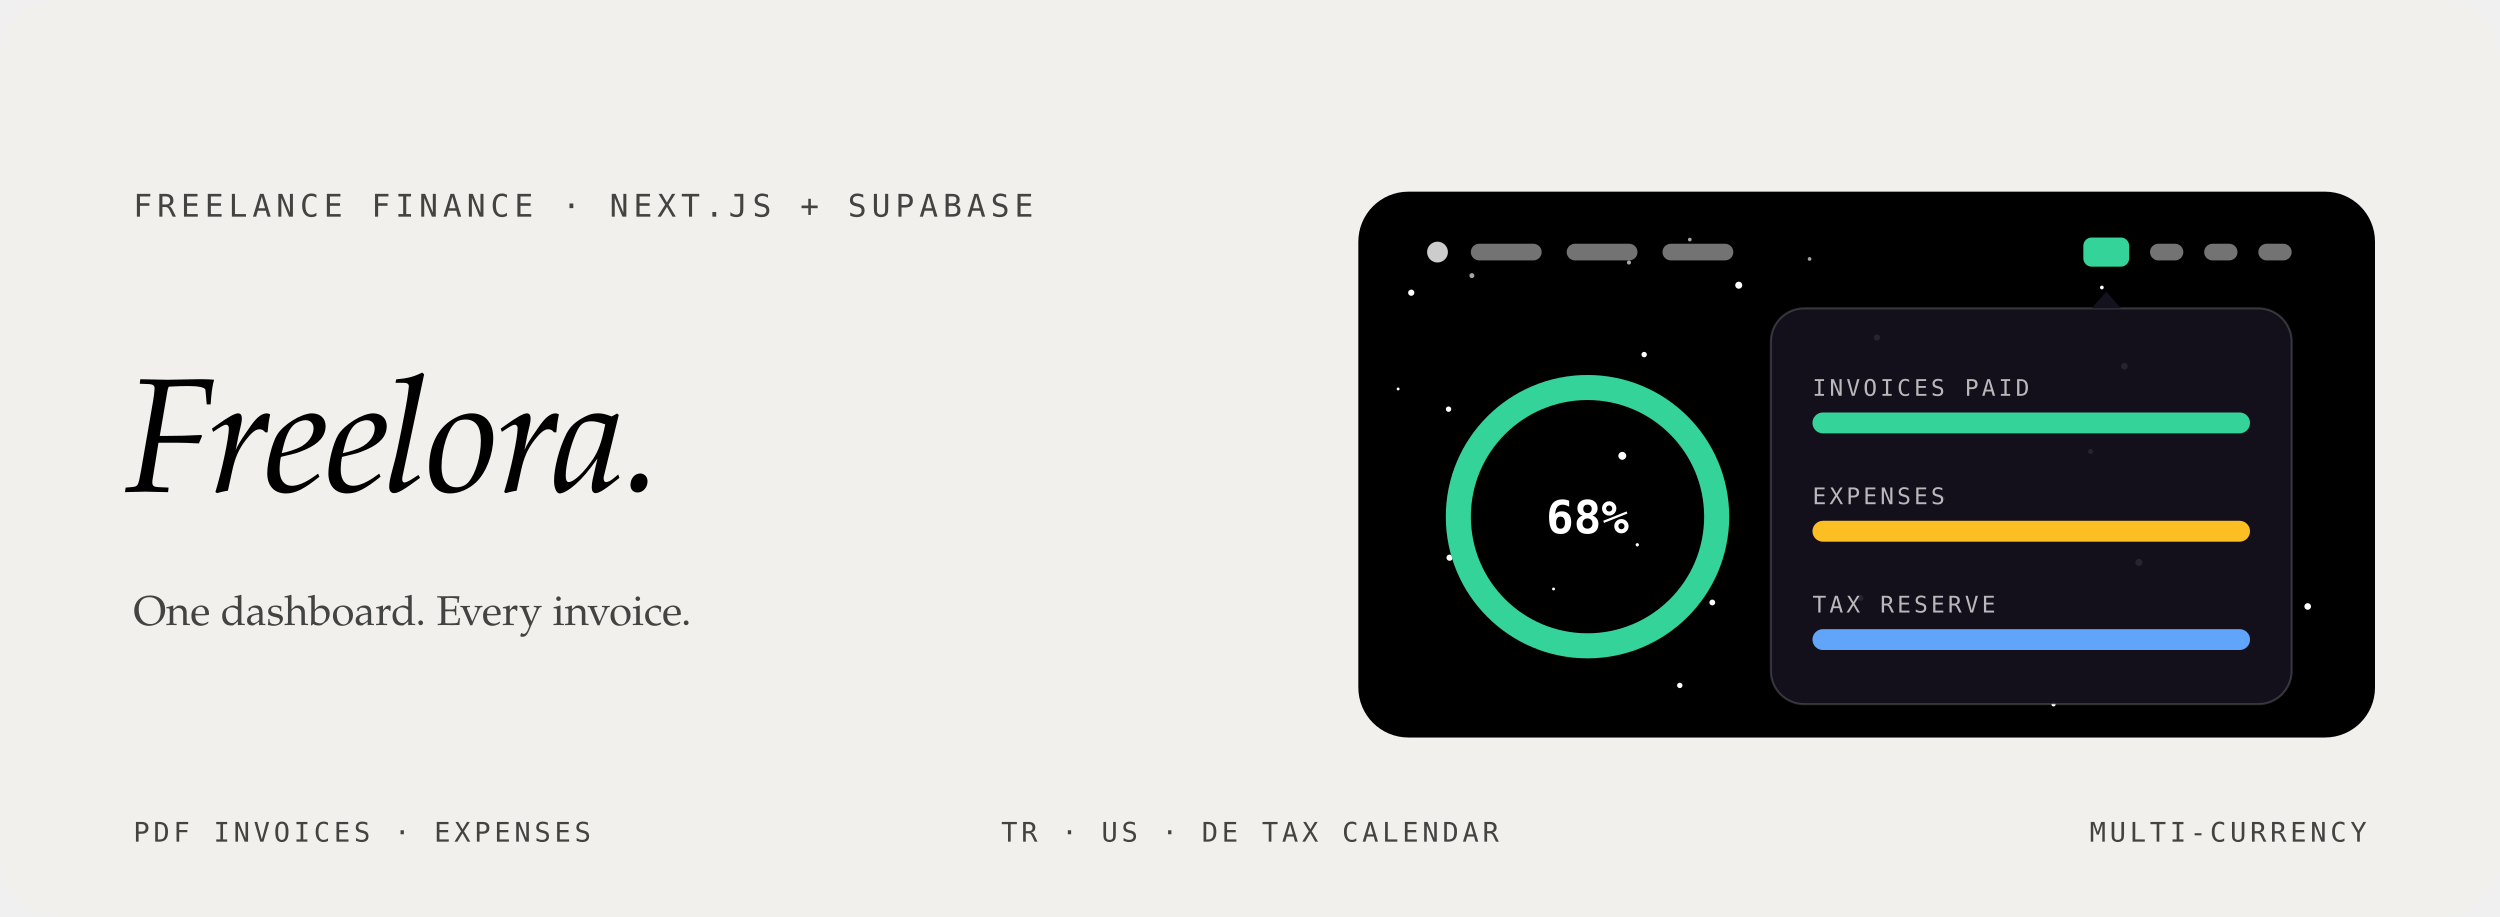
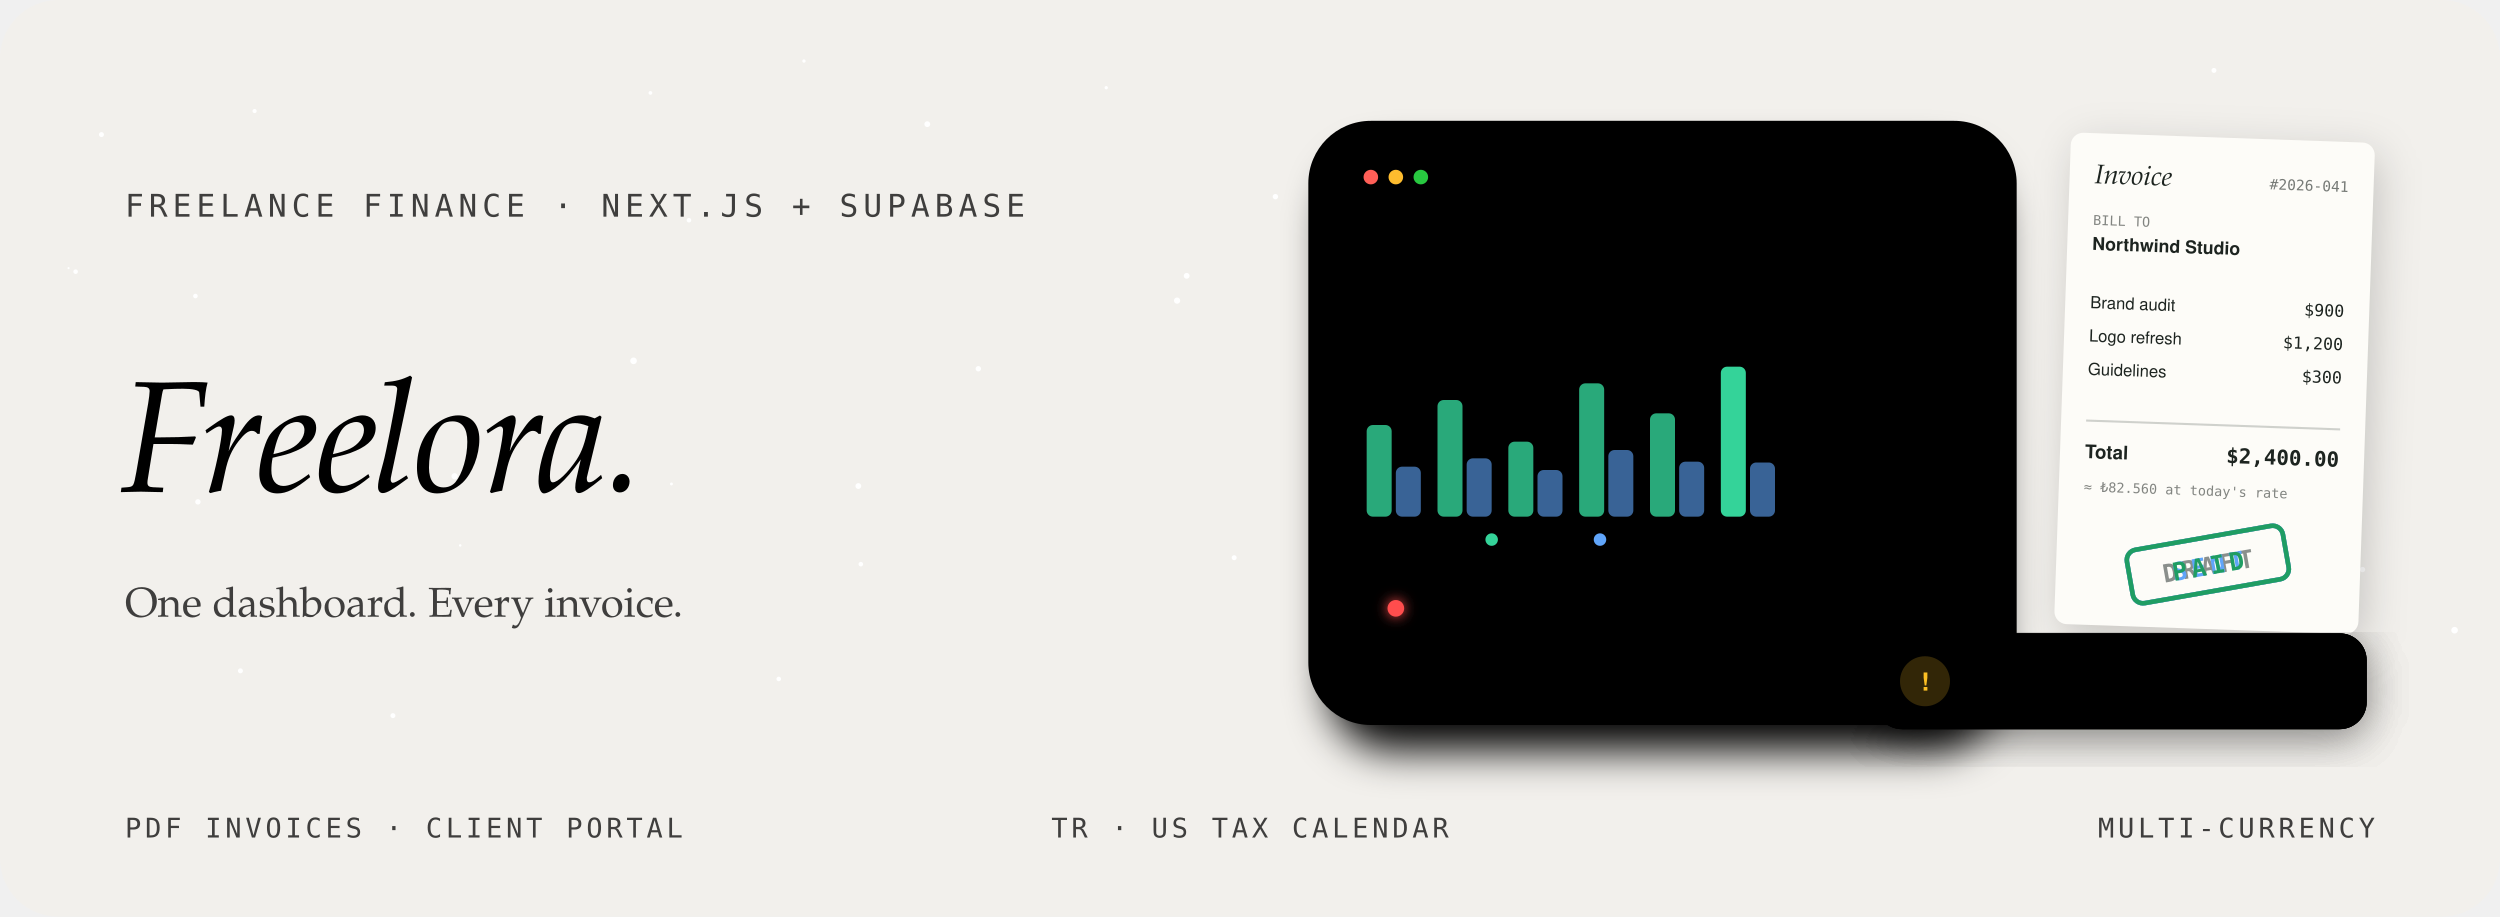
<svg xmlns="http://www.w3.org/2000/svg" viewBox="0 0 1200 440" width="1200" height="440" role="img" aria-label="Freelora — finance management for freelancers">
  <style>
.bg{animation:bg 12s linear infinite}
@keyframes bg{0%,8%{fill:#f2f0ec}28%{fill:#2d3a35}48%,80%{fill:#080b0a}90%,100%{fill:#f2f0ec}}
.ink{animation:ink 12s linear infinite}
- @keyframes ink{0%,8%{fill:#1d2420}28%{fill:#f2f7f4}48%,80%{fill:#eaf1ed}90%,100%{fill:#1d2420}}
+ @keyframes ink{0%,17.5%{fill:#1d2420}18.5%,28%{fill:#f2f7f4}48%,84.5%{fill:#eaf1ed}85.5%,100%{fill:#1d2420}}
.rule{animation:rule 12s linear infinite}
- @keyframes rule{0%,8%{stroke:#1d242033}28%{stroke:#f2f7f433}48%,80%{stroke:#eaf1ed33}90%,100%{stroke:#1d242033}}
- .panel{animation:panel 12s linear infinite}
- @keyframes panel{0%,8%{fill:#1d242012}28%{fill:#f2f7f412}48%,80%{fill:#eaf1ed12}90%,100%{fill:#1d242012}}
- .muted{opacity:.72}
+ @keyframes rule{0%,17.5%{stroke:#1d242033}18.5%,28%{stroke:#f2f7f433}48%,84.5%{stroke:#eaf1ed33}85.5%,100%{stroke:#1d242033}}
+ .muted{opacity:.74}
.stars{animation:stars 12s linear infinite}
- @keyframes stars{0%,8%{opacity:0}28%{opacity:.25}48%,80%{opacity:.9}90%,100%{opacity:0}}
+ @keyframes stars{0%,8%{opacity:0}28%{opacity:.2}48%,80%{opacity:.85}90%,100%{opacity:0}}
@keyframes tw{0%,100%{opacity:1}50%{opacity:.25}}
- .lit{filter:drop-shadow(0 0 4px currentColor)}
- .pulse{animation:pulse 2.8s ease-in-out infinite;transform-box:fill-box;transform-origin:center}
- @keyframes pulse{0%,100%{transform:scale(1)}50%{transform:scale(1.18)}}
- @keyframes spin{0%{transform:scaleX(1)}50%{transform:scaleX(0)}100%{transform:scaleX(-1)}}
- @keyframes ping{0%{transform:scale(.6);opacity:1}100%{transform:scale(3.2);opacity:0}}
- @keyframes dash{to{stroke-dashoffset:-20}}
- @keyframes grow{0%{transform:scaleY(.08)}35%,80%{transform:scaleY(1)}100%{transform:scaleY(.08)}}
- @keyframes draw{0%{stroke-dashoffset:700}45%,80%{stroke-dashoffset:0}100%{stroke-dashoffset:-700}}
- @keyframes blink{50%{opacity:0}}
- @keyframes feed{0%{transform:translateY(150px);opacity:0}15%{opacity:1}85%{opacity:1}100%{transform:translateY(-30px);opacity:0}}
- @keyframes float{0%,100%{transform:translateY(0)}50%{transform:translateY(-10px)}}
- @keyframes slide{to{transform:translateX(100px)}}
- @keyframes eq{from{transform:scaleY(.15)}to{transform:scaleY(1)}}
- @keyframes drop{0%,6%{transform:scaleY(0);opacity:0}16%,88%{transform:scaleY(1);opacity:1}96%,100%{transform:scaleY(0);opacity:0}}
- @keyframes gauge{0%,10%{stroke-dashoffset:390}40%,85%{stroke-dashoffset:110}100%{stroke-dashoffset:390}}
- @keyframes lift{0%,100%{transform:translateY(0)}50%{transform:translateY(-6px)}}
- @keyframes sweep{0%{transform:skewX(-18deg) translateX(0)}60%,100%{transform:skewX(-18deg) translateX(788px)}}
- @keyframes fill0{0%,10%{transform:scaleX(.05)}40%,85%{transform:scaleX(0.72)}100%{transform:scaleX(.05)}}@keyframes fill1{0%,10%{transform:scaleX(.05)}40%,85%{transform:scaleX(0.45)}100%{transform:scaleX(.05)}}@keyframes fill2{0%,10%{transform:scaleX(.05)}40%,85%{transform:scaleX(0.9)}100%{transform:scaleX(.05)}}
+ .bezel{animation:bezel 12s linear infinite}
+ @keyframes bezel{0%,8%{fill:#fffaf6}28%{fill:#5a2c45}48%,80%{fill:#20121b}90%,100%{fill:#fffaf6}}
+ .scr{animation:scr 12s linear infinite}
+ @keyframes scr{0%,8%{fill:#fff3ee}28%{fill:#3a1b2c}48%,80%{fill:#140a12}90%,100%{fill:#fff3ee}}
+ .rowbg{animation:rowbg 12s linear infinite}
+ @keyframes rowbg{0%,8%{fill:#2a142010}28%{fill:#fff0f512}48%,80%{fill:#ffffff0c}90%,100%{fill:#2a142010}}
+ .pill{animation:pill 12s linear infinite}
+ @keyframes pill{0%,8%{fill:#2a14200d}28%{fill:#fff0f51a}48%,80%{fill:#ffffff12}90%,100%{fill:#2a14200d}}
+ .toast{animation:toast 12s linear infinite}
+ @keyframes toast{0%,8%{fill:#ffffff}28%{fill:#4a2238}48%,80%{fill:#26121e}90%,100%{fill:#ffffff}}
+ .edge{animation:edge 12s linear infinite}
+ @keyframes edge{0%,8%{stroke:#2a142024}28%{stroke:#fff0f526}48%,80%{stroke:#ffffff1f}90%,100%{stroke:#2a142024}}
+ .shade{animation:shade 12s linear infinite}
+ @keyframes shade{0%,8%{fill-opacity:.10}28%{fill-opacity:.22}48%,80%{fill-opacity:.45}90%,100%{fill-opacity:.10}}
+ .lit{filter:drop-shadow(0 0 3px currentColor)}
+ .caret{animation:blink 1s steps(1) infinite}@keyframes blink{50%{opacity:0}}
+ .ping{animation:ping 1.6s ease-out infinite;transform-box:fill-box;transform-origin:center}@keyframes ping{0%{transform:scale(.5);opacity:.9}100%{transform:scale(2.6);opacity:0}}
+ .spin{animation:spin 8s linear infinite;transform-box:fill-box;transform-origin:center}@keyframes spin{to{transform:rotate(360deg)}}
+ .bob{animation:bob 4s ease-in-out infinite}@keyframes bob{0%,100%{transform:translateY(0)}50%{transform:translateY(-5px)}}
+ @keyframes n0{0%{opacity:0}0%{opacity:0}2.1%{opacity:1}56.7%{opacity:1}58.8%{opacity:0}100%{opacity:0}}
+ @keyframes n1{0%{opacity:0}56.7%{opacity:0}58.8%{opacity:1}98.3%{opacity:1}100.4%{opacity:0}100%{opacity:0}}
+ .nov{animation:nov 12s ease-out infinite;transform-box:fill-box;transform-origin:bottom}
+ @keyframes nov{0%{transform:scaleY(.55)}56.7%{transform:scaleY(.55)}63.3%{transform:scaleY(1)}96.7%{transform:scaleY(1)}100%{transform:scaleY(.55)}}
+ .sp0{animation:sp0 12s cubic-bezier(.3,1.3,.5,1) infinite;transform-box:fill-box;transform-origin:center}
+ @keyframes sp0{0%{opacity:0;transform:scale(.85)}0%{opacity:0;transform:scale(.85)}2.9%{opacity:1;transform:none}25%{opacity:1;transform:none}27.9%{opacity:0;transform:scale(.85)}100%{opacity:0;transform:scale(.85)}}
+ .sp1{animation:sp1 12s cubic-bezier(.3,1.3,.5,1) infinite;transform-box:fill-box;transform-origin:center}
+ @keyframes sp1{0%{opacity:0;transform:scale(.85)}25%{opacity:0;transform:scale(.85)}27.9%{opacity:1;transform:none}55%{opacity:1;transform:none}57.9%{opacity:0;transform:scale(.85)}100%{opacity:0;transform:scale(.85)}}
+ .sp2{animation:sp2 12s cubic-bezier(.3,1.3,.5,1) infinite;transform-box:fill-box;transform-origin:center}
+ @keyframes sp2{0%{opacity:0;transform:scale(.85)}55%{opacity:0;transform:scale(.85)}57.9%{opacity:1;transform:none}96.7%{opacity:1;transform:none}99.6%{opacity:0;transform:scale(.85)}100%{opacity:0;transform:scale(.85)}}
+ .sent{animation:sent 12s cubic-bezier(.3,1.3,.5,1) infinite}
+ @keyframes sent{0%{opacity:0;transform:translateY(-14px)}26.7%{opacity:0;transform:translateY(-14px)}29.6%{opacity:1;transform:none}51.7%{opacity:1;transform:none}54.6%{opacity:0;transform:translateY(-14px)}100%{opacity:0;transform:translateY(-14px)}}
+ .paid{animation:paid 12s cubic-bezier(.3,1.3,.5,1) infinite}
+ @keyframes paid{0%{opacity:0;transform:translateY(-14px)}56.7%{opacity:0;transform:translateY(-14px)}59.6%{opacity:1;transform:none}75%{opacity:1;transform:none}77.9%{opacity:0;transform:translateY(-14px)}100%{opacity:0;transform:translateY(-14px)}}
+ .tax{animation:tax 12s cubic-bezier(.3,1.3,.5,1) infinite}
+ @keyframes tax{0%{opacity:0;transform:translateY(-14px)}76.7%{opacity:0;transform:translateY(-14px)}79.6%{opacity:1;transform:none}95%{opacity:1;transform:none}97.9%{opacity:0;transform:translateY(-14px)}100%{opacity:0;transform:translateY(-14px)}}
@media (prefers-reduced-motion:reduce){*{animation:none!important}}
</style>
  <rect class="bg" width="1200" height="440" rx="28" fill="#f2f0ec" />
-   <g font-family="ui-monospace,SFMono-Regular,Menlo,Consolas,monospace" font-size="15" letter-spacing="2.4">
-     <text class="ink muted" x="64" y="104">FREELANCE FINANCE · NEXT.JS + SUPABASE</text>
-   </g>
-   <text class="ink" x="60" y="236" font-family="'Iowan Old Style','Palatino Linotype',Palatino,Georgia,serif" font-style="italic" font-size="78" letter-spacing="-1">Freelora.</text>
-   <text class="ink muted" x="64" y="300" font-family="'Iowan Old Style','Palatino Linotype',Palatino,Georgia,serif" font-size="20">One dashboard. Every invoice.</text>
-   <line class="rule" x1="64" y1="372" x2="1136" y2="372" />
+   <g class="stars">
+     <circle cx="122.2" cy="53.3" r="1" fill="#fff" style="animation:tw 1.7s ease-in-out 0.4s infinite" />
+     <circle cx="312.2" cy="44.6" r="0.9" fill="#fff" style="animation:tw 3.7s ease-in-out 1.2s infinite" />
+     <circle cx="912.1" cy="113.5" r="1.4" fill="#fff" style="animation:tw 2.3s ease-in-out 1.4s infinite" />
+     <circle cx="531" cy="42.1" r="0.8" fill="#fff" style="animation:tw 3.2s ease-in-out 1.5s infinite" />
+     <circle cx="220.9" cy="261.8" r="0.6" fill="#fff" style="animation:tw 2.7s ease-in-out 0.3s infinite" />
+     <circle cx="692.1" cy="201.4" r="0.8" fill="#fff" style="animation:tw 3.8s ease-in-out 1.2s infinite" />
+     <circle cx="413.2" cy="270.8" r="1.1" fill="#fff" style="animation:tw 3.5s ease-in-out 1.9s infinite" />
+     <circle cx="871.1" cy="170.2" r="1" fill="#fff" style="animation:tw 1.7s ease-in-out 1.5s infinite" />
+     <circle cx="304.1" cy="173.2" r="1.6" fill="#fff" style="animation:tw 1.8s ease-in-out 2s infinite" />
+     <circle cx="48.7" cy="64.6" r="1.2" fill="#fff" style="animation:tw 3.1s ease-in-out 0.9s infinite" />
+     <circle cx="445.1" cy="59.6" r="1.4" fill="#fff" style="animation:tw 3.8s ease-in-out 1.3s infinite" />
+     <circle cx="592.4" cy="267.7" r="1.2" fill="#fff" style="animation:tw 2.8s ease-in-out 1.1s infinite" />
+     <circle cx="385.9" cy="29.3" r="0.8" fill="#fff" style="animation:tw 1.8s ease-in-out 0.3s infinite" />
+     <circle cx="1134" cy="273.4" r="1.3" fill="#fff" style="animation:tw 2.6s ease-in-out 1.1s infinite" />
+     <circle cx="826.2" cy="338.6" r="0.9" fill="#fff" style="animation:tw 2.5s ease-in-out 1.4s infinite" />
+     <circle cx="330.7" cy="105.7" r="1.1" fill="#fff" style="animation:tw 3.8s ease-in-out 1.7s infinite" />
+     <circle cx="373.8" cy="325.9" r="1.1" fill="#fff" style="animation:tw 2.9s ease-in-out 1.6s infinite" />
+     <circle cx="884.6" cy="61.2" r="0.8" fill="#fff" style="animation:tw 3.7s ease-in-out 1.9s infinite" />
+     <circle cx="93.8" cy="142.1" r="1.1" fill="#fff" style="animation:tw 3.4s ease-in-out 1s infinite" />
+     <circle cx="322.3" cy="232.3" r="0.7" fill="#fff" style="animation:tw 2s ease-in-out 0.3s infinite" />
+     <circle cx="929.6" cy="244.1" r="1.4" fill="#fff" style="animation:tw 2.8s ease-in-out 2s infinite" />
+     <circle cx="1040.6" cy="298.4" r="0.5" fill="#fff" style="animation:tw 2.4s ease-in-out 0.9s infinite" />
+     <circle cx="95" cy="240.9" r="1.3" fill="#fff" style="animation:tw 2.7s ease-in-out 1.1s infinite" />
+     <circle cx="612.2" cy="94.4" r="1.3" fill="#fff" style="animation:tw 2.5s ease-in-out 1.7s infinite" />
+     <circle cx="412" cy="233.3" r="1.4" fill="#fff" style="animation:tw 3.7s ease-in-out 1.8s infinite" />
+     <circle cx="32.9" cy="128.7" r="0.5" fill="#fff" style="animation:tw 3.9s ease-in-out 1.9s infinite" />
+     <circle cx="469.6" cy="177" r="1.3" fill="#fff" style="animation:tw 1.9s ease-in-out 1.6s infinite" />
+     <circle cx="811.7" cy="263.1" r="0.6" fill="#fff" style="animation:tw 2.1s ease-in-out 1.5s infinite" />
+     <circle cx="824" cy="112.1" r="1.1" fill="#fff" style="animation:tw 2.5s ease-in-out 0.9s infinite" />
+     <circle cx="1030.8" cy="71.8" r="0.8" fill="#fff" style="animation:tw 3.2s ease-in-out 1s infinite" />
+     <circle cx="732.7" cy="138.9" r="1.3" fill="#fff" style="animation:tw 2.4s ease-in-out 0.4s infinite" />
+     <circle cx="218.2" cy="228.6" r="1.5" fill="#fff" style="animation:tw 4s ease-in-out 1s infinite" />
+     <circle cx="1178.2" cy="302.5" r="1.6" fill="#fff" style="animation:tw 2s ease-in-out 1.3s infinite" />
+     <circle cx="569.6" cy="132.4" r="1.4" fill="#fff" style="animation:tw 3.1s ease-in-out 1.5s infinite" />
+     <circle cx="115.4" cy="322" r="1.2" fill="#fff" style="animation:tw 2.1s ease-in-out 0.5s infinite" />
+     <circle cx="565" cy="144.3" r="1.5" fill="#fff" style="animation:tw 2.2s ease-in-out 1.5s infinite" />
+     <circle cx="1062.7" cy="33.8" r="1.2" fill="#fff" style="animation:tw 3.5s ease-in-out 0.2s infinite" />
+     <circle cx="188.6" cy="343.5" r="1.2" fill="#fff" style="animation:tw 3.3s ease-in-out 0.7s infinite" />
+     <circle cx="692.6" cy="67.3" r="1.5" fill="#fff" style="animation:tw 2.9s ease-in-out 1.4s infinite" />
+     <circle cx="36.3" cy="130.4" r="1.1" fill="#fff" style="animation:tw 3.2s ease-in-out 1.9s infinite" />
+   </g>
+   <text class="ink muted" x="60" y="104" font-family="ui-monospace,SFMono-Regular,Menlo,Consolas,monospace" font-size="15" letter-spacing="2.4">FREELANCE FINANCE · NEXT.JS + SUPABASE</text>
+   <text class="ink" x="58" y="236" font-family="'Iowan Old Style','Palatino Linotype',Palatino,Georgia,serif" font-style="italic" font-size="76" letter-spacing="-1">Freelora.</text>
+   <text class="ink muted" x="60" y="296" font-family="'Iowan Old Style','Palatino Linotype',Palatino,Georgia,serif" font-size="20">One dashboard. Every invoice.</text>
+   <line class="rule" x1="60" y1="370" x2="1140" y2="370" />
  <g font-family="ui-monospace,SFMono-Regular,Menlo,Consolas,monospace" font-size="13" letter-spacing="1.8">
-     <text class="ink muted" x="64" y="404">PDF INVOICES · EXPENSES</text>
-     <text class="ink muted" x="600" y="404" text-anchor="middle">TR · US · DE TAX CALENDAR</text>
-     <text class="ink muted" x="1136" y="404" text-anchor="end">MULTI-CURRENCY</text>
-   </g>
-   <rect class="panel rule" x="652" y="92" width="488" height="262" rx="24" />
-   <g class="stars">
-     <circle cx="706.5" cy="132.3" r="1.2" fill="#fff" style="animation:tw 1.7s ease-in-out 0.4s infinite" />
-     <circle cx="781.9" cy="126" r="1" fill="#fff" style="animation:tw 3.7s ease-in-out 1.2s infinite" />
-     <circle cx="1019.7" cy="175.8" r="1.6" fill="#fff" style="animation:tw 2.3s ease-in-out 1.4s infinite" />
-     <circle cx="868.6" cy="124.3" r="0.9" fill="#fff" style="animation:tw 3.2s ease-in-out 1.5s infinite" />
-     <circle cx="745.7" cy="282.7" r="0.7" fill="#fff" style="animation:tw 2.7s ease-in-out 0.3s infinite" />
-     <circle cx="932.5" cy="239.2" r="1" fill="#fff" style="animation:tw 3.8s ease-in-out 1.2s infinite" />
-     <circle cx="821.9" cy="289.2" r="1.4" fill="#fff" style="animation:tw 3.5s ease-in-out 1.9s infinite" />
-     <circle cx="1003.5" cy="216.7" r="1.2" fill="#fff" style="animation:tw 1.7s ease-in-out 1.5s infinite" />
-     <circle cx="778.7" cy="218.8" r="1.9" fill="#fff" style="animation:tw 1.8s ease-in-out 2s infinite" />
-     <circle cx="677.4" cy="140.5" r="1.5" fill="#fff" style="animation:tw 3.1s ease-in-out 0.9s infinite" />
-     <circle cx="834.6" cy="136.9" r="1.7" fill="#fff" style="animation:tw 3.8s ease-in-out 1.3s infinite" />
-     <circle cx="893" cy="287" r="1.4" fill="#fff" style="animation:tw 2.8s ease-in-out 1.1s infinite" />
-     <circle cx="811.1" cy="115" r="0.9" fill="#fff" style="animation:tw 1.8s ease-in-out 0.3s infinite" />
-     <circle cx="1107.7" cy="291.1" r="1.6" fill="#fff" style="animation:tw 2.6s ease-in-out 1.1s infinite" />
-     <circle cx="985.7" cy="338.1" r="1" fill="#fff" style="animation:tw 2.5s ease-in-out 1.4s infinite" />
-     <circle cx="789.2" cy="170.2" r="1.3" fill="#fff" style="animation:tw 3.8s ease-in-out 1.7s infinite" />
-     <circle cx="806.3" cy="329" r="1.3" fill="#fff" style="animation:tw 2.9s ease-in-out 1.6s infinite" />
-     <circle cx="1008.9" cy="138" r="0.9" fill="#fff" style="animation:tw 3.7s ease-in-out 1.9s infinite" />
-     <circle cx="695.3" cy="196.4" r="1.3" fill="#fff" style="animation:tw 3.4s ease-in-out 1s infinite" />
-     <circle cx="785.9" cy="261.5" r="0.8" fill="#fff" style="animation:tw 2s ease-in-out 0.3s infinite" />
-     <circle cx="1026.7" cy="270" r="1.7" fill="#fff" style="animation:tw 2.8s ease-in-out 2s infinite" />
-     <circle cx="1070.7" cy="309.1" r="0.6" fill="#fff" style="animation:tw 2.4s ease-in-out 0.9s infinite" />
-     <circle cx="695.8" cy="267.7" r="1.5" fill="#fff" style="animation:tw 2.7s ease-in-out 1.1s infinite" />
-     <circle cx="900.9" cy="162" r="1.5" fill="#fff" style="animation:tw 2.5s ease-in-out 1.7s infinite" />
-     <circle cx="821.4" cy="262.1" r="1.7" fill="#fff" style="animation:tw 3.7s ease-in-out 1.8s infinite" />
-     <circle cx="671.1" cy="186.7" r="0.7" fill="#fff" style="animation:tw 3.9s ease-in-out 1.9s infinite" />
-   </g>
-   <rect x="672" y="108" width="448" height="26" rx="8" fill="#000" fill-opacity=".35" />
-   <circle cx="690" cy="121" r="5" fill="#fff" fill-opacity=".8" />
-   <rect x="706" y="117" width="34" height="8" rx="4" fill="#fff" fill-opacity=".45" />
-   <rect x="752" y="117" width="34" height="8" rx="4" fill="#fff" fill-opacity=".45" />
-   <rect x="798" y="117" width="34" height="8" rx="4" fill="#fff" fill-opacity=".45" />
-   <rect x="1000" y="114" width="22" height="14" rx="4" fill="#34d399" class="pulse" />
-   <rect x="1032" y="117" width="16" height="8" rx="4" fill="#fff" fill-opacity=".45" />
-   <rect x="1058" y="117" width="16" height="8" rx="4" fill="#fff" fill-opacity=".45" />
-   <rect x="1084" y="117" width="16" height="8" rx="4" fill="#fff" fill-opacity=".45" />
-   <g style="animation:drop 12s cubic-bezier(.45,.05,.3,1) infinite;transform-origin:1010px 134px">
-     <rect x="850" y="148" width="250" height="190" rx="16" fill="#15121f" fill-opacity=".92" stroke="#fff" stroke-opacity=".18" />
-     <path d="M 1004 148 l 7 -8 l 7 8 z" fill="#15121f" />
-     <text x="870" y="190" font-family="ui-monospace,SFMono-Regular,Menlo,Consolas,monospace" font-size="11" letter-spacing="1.5" fill="#fff" fill-opacity=".7">INVOICES PAID</text>
-     <rect x="870" y="198" width="210" height="10" rx="5" fill="#fff" fill-opacity=".12" />
-     <rect x="870" y="198" width="210" height="10" rx="5" fill="#34d399" style="animation:fill0 12s cubic-bezier(.45,.05,.3,1) infinite;transform-origin:870px 0" />
-     <text x="870" y="242" font-family="ui-monospace,SFMono-Regular,Menlo,Consolas,monospace" font-size="11" letter-spacing="1.5" fill="#fff" fill-opacity=".7">EXPENSES</text>
-     <rect x="870" y="250" width="210" height="10" rx="5" fill="#fff" fill-opacity=".12" />
-     <rect x="870" y="250" width="210" height="10" rx="5" fill="#fbbf24" style="animation:fill1 12s cubic-bezier(.45,.05,.3,1) infinite;transform-origin:870px 0" />
-     <text x="870" y="294" font-family="ui-monospace,SFMono-Regular,Menlo,Consolas,monospace" font-size="11" letter-spacing="1.5" fill="#fff" fill-opacity=".7">TAX RESERVE</text>
-     <rect x="870" y="302" width="210" height="10" rx="5" fill="#fff" fill-opacity=".12" />
-     <rect x="870" y="302" width="210" height="10" rx="5" fill="#60a5fa" style="animation:fill2 12s cubic-bezier(.45,.05,.3,1) infinite;transform-origin:870px 0" />
-   </g>
-   <g transform="translate(692 168)">
-     <circle cx="70" cy="80" r="62" fill="none" stroke="#fff" stroke-opacity=".12" stroke-width="12" />
-     <circle cx="70" cy="80" r="62" fill="none" stroke="#34d399" stroke-width="12" stroke-linecap="round" stroke-dasharray="390" transform="rotate(-90 70 80)" style="animation:gauge 12s ease-in-out infinite" />
-     <text x="70" y="88" text-anchor="middle" font-family="ui-monospace,SFMono-Regular,Menlo,Consolas,monospace" font-size="22" font-weight="700" fill="#fff">68%</text>
+     <text class="ink muted" x="60" y="402">PDF INVOICES · CLIENT PORTAL</text>
+     <text class="ink muted" x="600" y="402" text-anchor="middle">TR · US TAX CALENDAR</text>
+     <text class="ink muted" x="1140" y="402" text-anchor="end">MULTI-CURRENCY</text>
+   </g>
+   <defs>
+     <filter id="soft" x="-10%" y="-10%" width="120%" height="140%">
+       <feGaussianBlur stdDeviation="10" />
+     </filter>
+   </defs>
+   <rect x="638" y="76" width="320" height="284" rx="30" fill="#000" class="shade" filter="url(#soft)" />
+   <rect class="bezel" x="628" y="58" width="340" height="290" rx="30" />
+   <rect class="edge" x="628" y="58" width="340" height="290" rx="30" fill="none" />
+   <rect class="scr" x="642" y="72" width="312" height="262" rx="20" />
+   <circle cx="658" cy="85" r="3.5" fill="#ff5f57" />
+   <circle cx="670" cy="85" r="3.5" fill="#febc2e" />
+   <circle cx="682" cy="85" r="3.5" fill="#28c840" />
+   <text class="ink" x="692" y="89" text-anchor="start" font-family="ui-monospace,SFMono-Regular,Menlo,Consolas,monospace" font-size="8" letter-spacing="1.2" opacity="0.7">FREELORA · DASHBOARD</text>
+   <text class="ink" x="656" y="116" text-anchor="start" font-family="ui-monospace,SFMono-Regular,Menlo,Consolas,monospace" font-size="7" letter-spacing="1.3" opacity="0.55">NOVEMBER · NET</text>
+   <g style="animation:n0 12s linear infinite">
+     <text class="ink" x="656" y="146" font-family="'Iowan Old Style','Palatino Linotype',Palatino,Georgia,serif" font-style="italic" font-size="26">₺148.200</text>
+   </g>
+   <g style="animation:n1 12s linear infinite">
+     <text class="ink" x="656" y="146" font-family="'Iowan Old Style','Palatino Linotype',Palatino,Georgia,serif" font-style="italic" font-size="26">₺230.760</text>
+   </g>
+   <rect x="656" y="204" width="12" height="44" rx="3" fill="#34d399" fill-opacity=".8" />
+   <rect x="670" y="224" width="12" height="24" rx="3" fill="#60a5fa" fill-opacity=".6" />
+   <rect x="690" y="192" width="12" height="56" rx="3" fill="#34d399" fill-opacity=".8" />
+   <rect x="704" y="220" width="12" height="28" rx="3" fill="#60a5fa" fill-opacity=".6" />
+   <rect x="724" y="212" width="12" height="36" rx="3" fill="#34d399" fill-opacity=".8" />
+   <rect x="738" y="225.6" width="12" height="22.4" rx="3" fill="#60a5fa" fill-opacity=".6" />
+   <rect x="758" y="184" width="12" height="64" rx="3" fill="#34d399" fill-opacity=".8" />
+   <rect x="772" y="216" width="12" height="32" rx="3" fill="#60a5fa" fill-opacity=".6" />
+   <rect x="792" y="198.4" width="12" height="49.6" rx="3" fill="#34d399" fill-opacity=".8" />
+   <rect x="806" y="221.6" width="12" height="26.4" rx="3" fill="#60a5fa" fill-opacity=".6" />
+   <rect class="nov" x="826" y="176" width="12" height="72" rx="3" fill="#34d399" />
+   <rect x="840" y="222" width="12" height="26" rx="3" fill="#60a5fa" fill-opacity=".6" />
+   <text class="ink" x="656" y="262" text-anchor="start" font-family="ui-monospace,SFMono-Regular,Menlo,Consolas,monospace" font-size="6" letter-spacing="1" opacity="0.55">JUN</text>
+   <text class="ink" x="826" y="262" text-anchor="start" font-family="ui-monospace,SFMono-Regular,Menlo,Consolas,monospace" font-size="6" letter-spacing="1" opacity="0.55">NOV</text>
+   <circle cx="716" cy="259" r="3" fill="#34d399" />
+   <text class="ink" x="722" y="262" text-anchor="start" font-family="ui-monospace,SFMono-Regular,Menlo,Consolas,monospace" font-size="6" letter-spacing="1" opacity="0.55">INCOME</text>
+   <circle cx="768" cy="259" r="3" fill="#60a5fa" />
+   <text class="ink" x="774" y="262" text-anchor="start" font-family="ui-monospace,SFMono-Regular,Menlo,Consolas,monospace" font-size="6" letter-spacing="1" opacity="0.55">EXPENSE</text>
+   <text class="ink" x="870" y="116" text-anchor="start" font-family="ui-monospace,SFMono-Regular,Menlo,Consolas,monospace" font-size="7" letter-spacing="1.3" opacity="0.55">RATES · DAILY</text>
+   <rect class="rowbg" x="870" y="124" width="70" height="22" rx="7" />
+   <text class="ink" x="878" y="139" font-family="ui-monospace,SFMono-Regular,Menlo,Consolas,monospace" font-size="8" font-weight="700">USD</text>
+   <text class="ink" x="932" y="139" text-anchor="end" font-family="ui-monospace,SFMono-Regular,Menlo,Consolas,monospace" font-size="8">₺34,40</text>
+   <rect class="rowbg" x="870" y="150" width="70" height="22" rx="7" />
+   <text class="ink" x="878" y="165" font-family="ui-monospace,SFMono-Regular,Menlo,Consolas,monospace" font-size="8" font-weight="700">EUR</text>
+   <text class="ink" x="932" y="165" text-anchor="end" font-family="ui-monospace,SFMono-Regular,Menlo,Consolas,monospace" font-size="8">₺36,85</text>
+   <rect class="rowbg" x="870" y="176" width="70" height="22" rx="7" />
+   <text class="ink" x="878" y="191" font-family="ui-monospace,SFMono-Regular,Menlo,Consolas,monospace" font-size="8" font-weight="700">GBP</text>
+   <text class="ink" x="932" y="191" text-anchor="end" font-family="ui-monospace,SFMono-Regular,Menlo,Consolas,monospace" font-size="8">₺43,60</text>
+   <rect class="rowbg" x="656" y="278" width="284" height="28" rx="9" />
+   <circle class="lit" cx="670" cy="292" r="4" fill="#ff4d4d" style="color:#ff4d4d" />
+   <text class="ink" x="682" y="295.5" font-family="-apple-system,BlinkMacSystemFont,'Segoe UI',Helvetica,Arial,sans-serif" font-size="9" font-weight="700">Logo refresh · Northwind</text>
+   <text class="ink" x="930" y="295.5" text-anchor="end" font-family="ui-monospace,SFMono-Regular,Menlo,Consolas,monospace" font-size="9">01:24:16</text>
+   <text class="ink" x="656" y="326" text-anchor="start" font-family="ui-monospace,SFMono-Regular,Menlo,Consolas,monospace" font-size="6.5" letter-spacing="1.2" opacity="0.55">TAX CALENDAR · TR</text>
+   <text class="ink" x="656" y="342" font-family="ui-monospace,SFMono-Regular,Menlo,Consolas,monospace" font-size="8" opacity=".75">26 Nov · KDV return   ·   17 Dec · Geçici vergi</text>
+   <g transform="rotate(2 1063 184)">
+     <rect x="993" y="72" width="146" height="236" rx="6" fill="#000" fill-opacity=".18" filter="url(#soft)" />
+     <rect x="990" y="66" width="146" height="236" rx="6" fill="#fdfcf8" />
+     <text x="1002" y="90" font-family="'Iowan Old Style','Palatino Linotype',Palatino,Georgia,serif" font-style="italic" font-size="13" fill="#1d2420">Invoice</text>
+     <text x="1124" y="90" text-anchor="end" font-family="ui-monospace,SFMono-Regular,Menlo,Consolas,monospace" font-size="7" fill="#1d2420" fill-opacity=".6">#2026-041</text>
+     <text x="1002" y="110" font-family="ui-monospace,SFMono-Regular,Menlo,Consolas,monospace" font-size="6.5" fill="#1d2420" fill-opacity=".55">BILL TO</text>
+     <text x="1002" y="122" font-family="-apple-system,BlinkMacSystemFont,'Segoe UI',Helvetica,Arial,sans-serif" font-size="8.5" font-weight="700" fill="#1d2420">Northwind Studio</text>
+     <text x="1002" y="150" font-family="-apple-system,BlinkMacSystemFont,'Segoe UI',Helvetica,Arial,sans-serif" font-size="8" fill="#1d2420">Brand audit</text>
+     <text x="1124" y="150" text-anchor="end" font-family="ui-monospace,SFMono-Regular,Menlo,Consolas,monospace" font-size="8" fill="#1d2420">$900</text>
+     <text x="1002" y="166" font-family="-apple-system,BlinkMacSystemFont,'Segoe UI',Helvetica,Arial,sans-serif" font-size="8" fill="#1d2420">Logo refresh</text>
+     <text x="1124" y="166" text-anchor="end" font-family="ui-monospace,SFMono-Regular,Menlo,Consolas,monospace" font-size="8" fill="#1d2420">$1,200</text>
+     <text x="1002" y="182" font-family="-apple-system,BlinkMacSystemFont,'Segoe UI',Helvetica,Arial,sans-serif" font-size="8" fill="#1d2420">Guidelines</text>
+     <text x="1124" y="182" text-anchor="end" font-family="ui-monospace,SFMono-Regular,Menlo,Consolas,monospace" font-size="8" fill="#1d2420">$300</text>
+     <line x1="1002" y1="204" x2="1124" y2="204" stroke="#1d2420" stroke-opacity=".2" />
+     <text x="1002" y="222" font-family="-apple-system,BlinkMacSystemFont,'Segoe UI',Helvetica,Arial,sans-serif" font-size="9" font-weight="700" fill="#1d2420">Total</text>
+     <text x="1124" y="222" text-anchor="end" font-family="ui-monospace,SFMono-Regular,Menlo,Consolas,monospace" font-size="10" font-weight="700" fill="#1d2420">$2,400.00</text>
+     <text x="1002" y="238" font-family="ui-monospace,SFMono-Regular,Menlo,Consolas,monospace" font-size="6.5" fill="#1d2420" fill-opacity=".55">≈ ₺82.560 at today's rate</text>
+     <g class="sp0">
+       <g transform="rotate(-12 1063 272)">
+         <rect x="1025" y="258" width="76" height="26" rx="5" fill="none" stroke="#8a8f8c" stroke-width="2.2" />
+         <text x="1063" y="276" text-anchor="middle" font-family="ui-monospace,SFMono-Regular,Menlo,Consolas,monospace" font-size="12" font-weight="700" letter-spacing="2" fill="#8a8f8c">DRAFT</text>
+       </g>
+     </g>
+     <g class="sp1">
+       <g transform="rotate(-12 1063 272)">
+         <rect x="1025" y="258" width="76" height="26" rx="5" fill="none" stroke="#60a5fa" stroke-width="2.2" />
+         <text x="1063" y="276" text-anchor="middle" font-family="ui-monospace,SFMono-Regular,Menlo,Consolas,monospace" font-size="12" font-weight="700" letter-spacing="2" fill="#60a5fa">SENT</text>
+       </g>
+     </g>
+     <g class="sp2">
+       <g transform="rotate(-12 1063 272)">
+         <rect x="1025" y="258" width="76" height="26" rx="5" fill="none" stroke="#1f9d63" stroke-width="2.2" />
+         <text x="1063" y="276" text-anchor="middle" font-family="ui-monospace,SFMono-Regular,Menlo,Consolas,monospace" font-size="12" font-weight="700" letter-spacing="2" fill="#1f9d63">PAID</text>
+       </g>
+     </g>
+   </g>
+   <g class="sent">
+     <rect x="900" y="308" width="236" height="46" rx="13" fill="#000" fill-opacity=".18" filter="url(#soft)" />
+     <rect class="toast" x="900" y="304" width="236" height="46" rx="13" />
+     <rect class="edge" x="900" y="304" width="236" height="46" rx="13" fill="none" />
+     <circle cx="924" cy="327" r="12" fill="#60a5fa" fill-opacity=".2" />
+     <text x="924" y="331.5" text-anchor="middle" font-family="-apple-system,BlinkMacSystemFont,'Segoe UI',Helvetica,Arial,sans-serif" font-size="12" font-weight="700" fill="#60a5fa">✉</text>
+     <text class="ink" x="944" y="323" font-family="-apple-system,BlinkMacSystemFont,'Segoe UI',Helvetica,Arial,sans-serif" font-size="11.5" font-weight="700">Invoice sent</text>
+     <text class="ink" x="944" y="338" font-family="ui-monospace,SFMono-Regular,Menlo,Consolas,monospace" font-size="9.5" opacity=".75">PDF attached · via Resend</text>
+   </g>
+   <g class="paid">
+     <rect x="900" y="308" width="236" height="46" rx="13" fill="#000" fill-opacity=".18" filter="url(#soft)" />
+     <rect class="toast" x="900" y="304" width="236" height="46" rx="13" />
+     <rect class="edge" x="900" y="304" width="236" height="46" rx="13" fill="none" />
+     <circle cx="924" cy="327" r="12" fill="#34d399" fill-opacity=".2" />
+     <text x="924" y="331.5" text-anchor="middle" font-family="-apple-system,BlinkMacSystemFont,'Segoe UI',Helvetica,Arial,sans-serif" font-size="12" font-weight="700" fill="#34d399">✓</text>
+     <text class="ink" x="944" y="323" font-family="-apple-system,BlinkMacSystemFont,'Segoe UI',Helvetica,Arial,sans-serif" font-size="11.5" font-weight="700">Marked paid · client portal</text>
+     <text class="ink" x="944" y="338" font-family="ui-monospace,SFMono-Regular,Menlo,Consolas,monospace" font-size="9.5" opacity=".75">Northwind Studio · $2,400</text>
+   </g>
+   <g class="tax">
+     <rect x="900" y="308" width="236" height="46" rx="13" fill="#000" fill-opacity=".18" filter="url(#soft)" />
+     <rect class="toast" x="900" y="304" width="236" height="46" rx="13" />
+     <rect class="edge" x="900" y="304" width="236" height="46" rx="13" fill="none" />
+     <circle cx="924" cy="327" r="12" fill="#fbbf24" fill-opacity=".2" />
+     <text x="924" y="331.5" text-anchor="middle" font-family="-apple-system,BlinkMacSystemFont,'Segoe UI',Helvetica,Arial,sans-serif" font-size="12" font-weight="700" fill="#fbbf24">!</text>
+     <text class="ink" x="944" y="323" font-family="-apple-system,BlinkMacSystemFont,'Segoe UI',Helvetica,Arial,sans-serif" font-size="11.5" font-weight="700">KDV return in 3 days</text>
+     <text class="ink" x="944" y="338" font-family="ui-monospace,SFMono-Regular,Menlo,Consolas,monospace" font-size="9.5" opacity=".75">tax calendar · 26 Nov</text>
  </g>
</svg>
